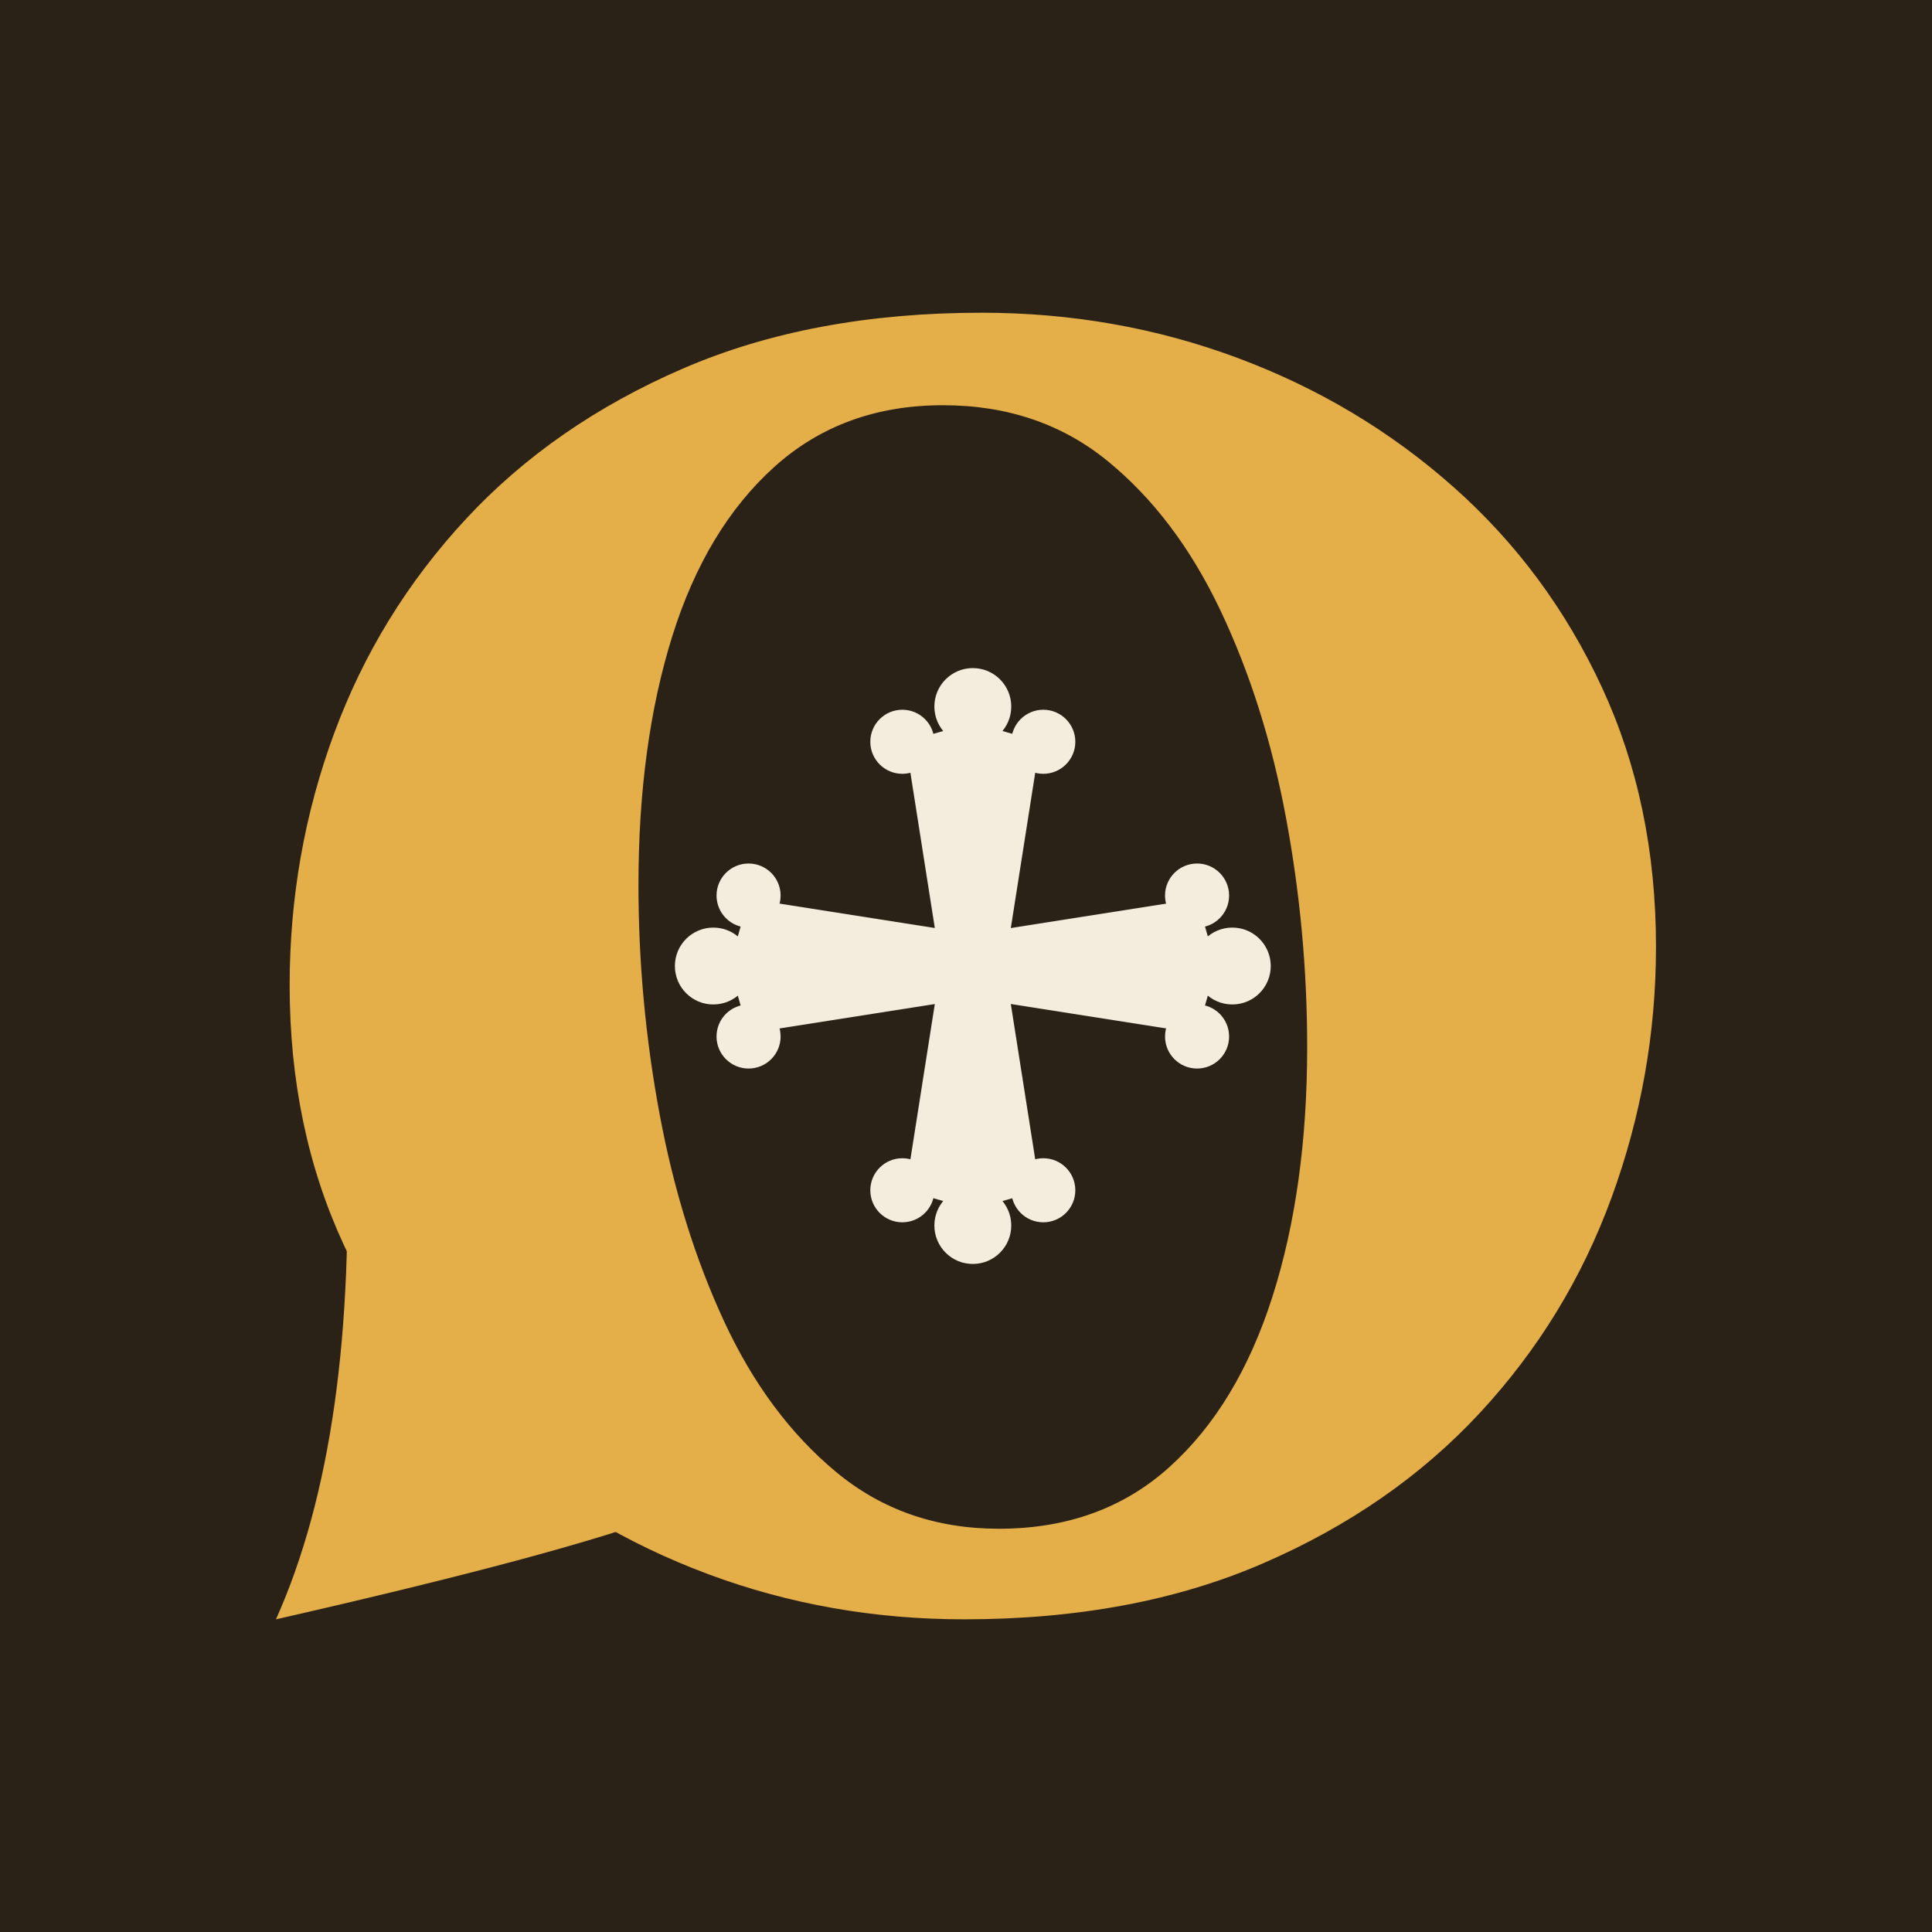
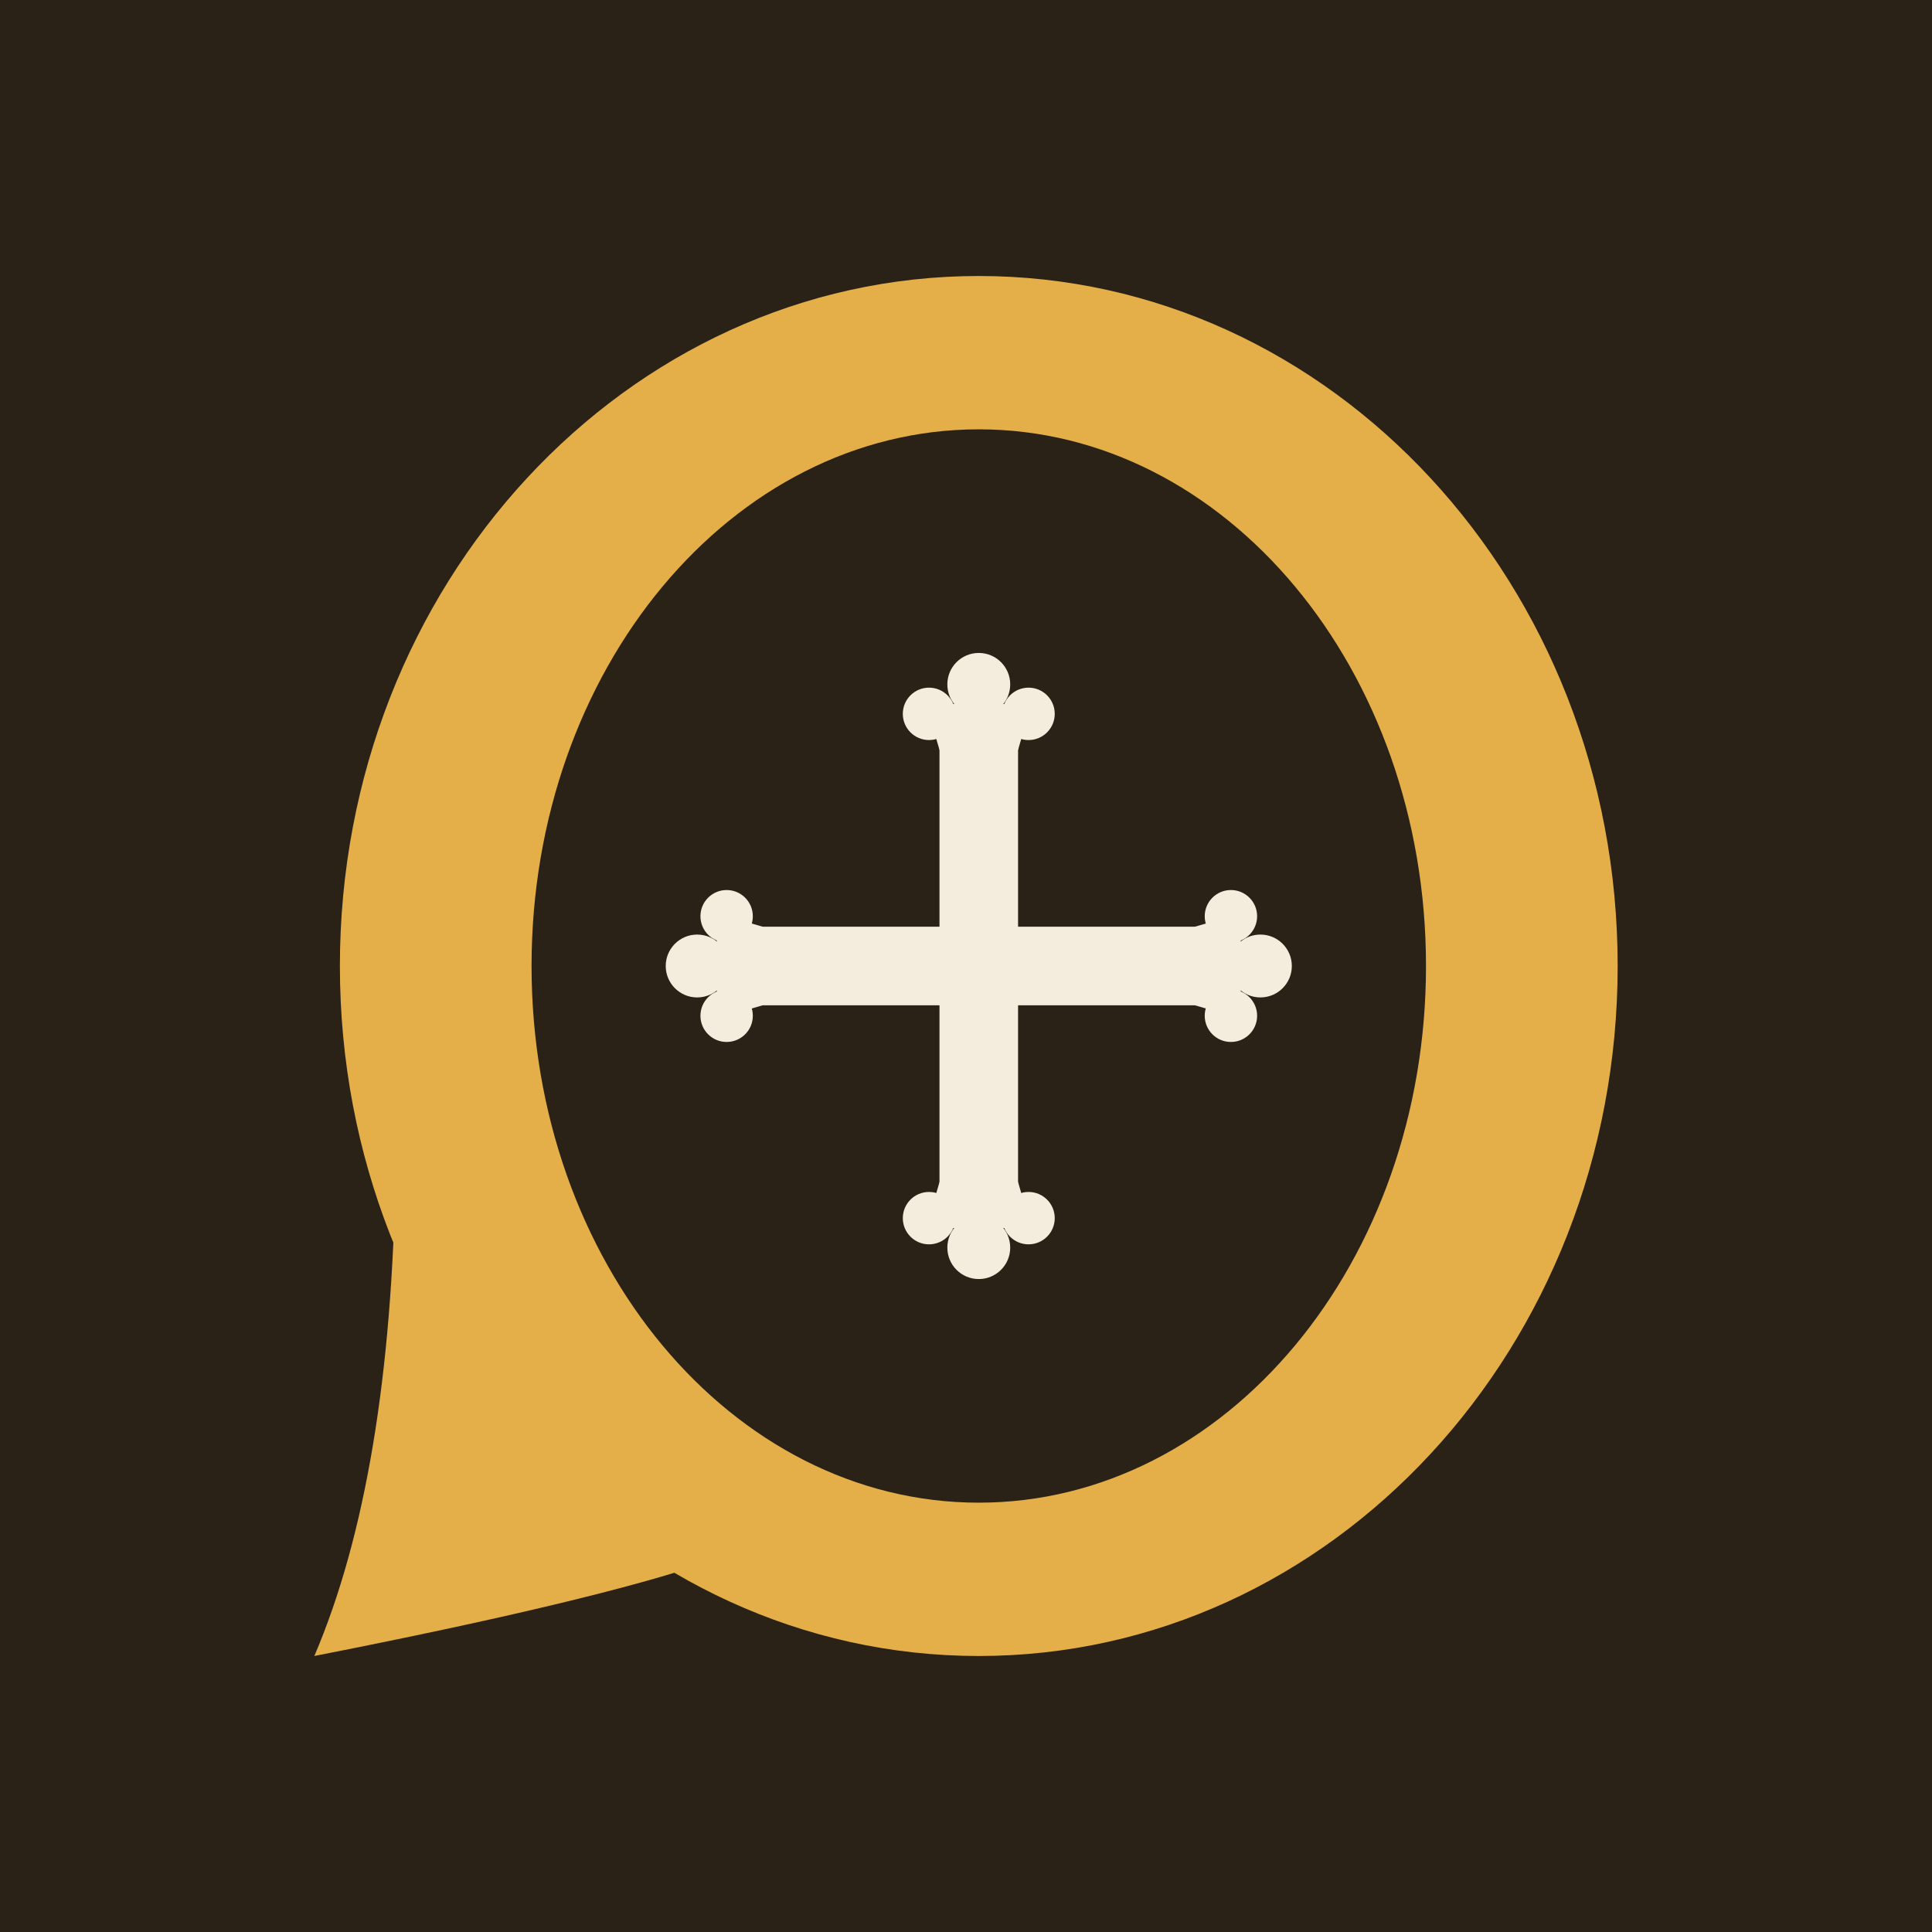
- <svg xmlns="http://www.w3.org/2000/svg" viewBox="-50.12 -330.51 401.01 401.01" role="img" aria-label="Learn Orthodoxy icon, Coptic cross">
-   <rect x="-50.12" y="-330.51" width="401.01" height="401.01" fill="#2A2117" />
-   <ellipse cx="151.8" cy="-130" rx="113.44" ry="115.26" fill="#2A2117" />
-   <path fill="#E4AE48" d="M150 5.6Q122 5.6 96.8 -3.8Q71.6 -13.2 52 -30.6Q32.4 -48 21.2 -72.2Q10 -96.4 10 -126Q10 -153.2 19.2 -178.2Q28.4 -203.2 46.6 -222.8Q64.8 -242.4 91.6 -254Q118.4 -265.6 153.6 -265.6Q181.6 -265.6 206.8 -256.2Q232 -246.8 251.6 -229.4Q271.2 -212 282.4 -187.8Q293.6 -163.6 293.6 -134Q293.6 -107.2 284.4 -82Q275.2 -56.8 257 -37.2Q238.8 -17.6 212 -6Q185.2 5.6 150 5.6ZM157.2 -13.2Q178.4 -13.2 192.6 -26Q206.8 -38.8 214 -61.4Q221.2 -84 221.2 -113.2Q221.2 -137.2 216.8 -160.8Q212.4 -184.4 203.2 -203.8Q194 -223.2 179.8 -234.8Q165.6 -246.4 145.6 -246.4Q124.8 -246.4 110.6 -233.6Q96.4 -220.8 89.4 -198.4Q82.4 -176 82.4 -146.8Q82.4 -122.8 86.8 -99.2Q91.2 -75.6 100.2 -56.2Q109.2 -36.8 123.4 -25Q137.6 -13.2 157.2 -13.2Z" />
-   <path fill="#E4AE48" d="M21.68 -96.66Q24.18 -32.37 7.16 5.6Q66.72 -7.96 88.56 -16.26A134.71 128.82 0 0 1 21.68 -96.66Z" />
-   <g fill="#F4ECDC" transform="translate(151.8 -130) scale(1.3038)">
-     <g transform="scale(1.02)">
-       <path d="M5 0L10.5 -35L0 -38L-10.5 -35L-5 0Z" />
-       <circle cx="0" cy="-40.5" r="6" />
-       <circle cx="11" cy="-35" r="5" />
-       <circle cx="-11" cy="-35" r="5" />
-       <path d="M-5 0L-10.5 35L0 38L10.5 35L5 0Z" />
-       <circle cx="0" cy="40.5" r="6" />
-       <circle cx="-11" cy="35" r="5" />
-       <circle cx="11" cy="35" r="5" />
-       <path d="M0 -5L-35 -10.5L-38 0L-35 10.5L0 5Z" />
-       <circle cx="-40.5" cy="0" r="6" />
-       <circle cx="-35" cy="-11" r="5" />
-       <circle cx="-35" cy="11" r="5" />
-       <path d="M0 5L35 10.5L38 0L35 -10.5L0 -5Z" />
-       <circle cx="40.5" cy="0" r="6" />
-       <circle cx="35" cy="11" r="5" />
-       <circle cx="35" cy="-11" r="5" />
-       <rect x="-6" y="-6" width="12" height="12" transform="rotate(45)" />
+ <svg xmlns="http://www.w3.org/2000/svg" viewBox="-153.2 -151.2 302.4 302.4" role="img" aria-label="Learn Orthodoxy icon, Coptic cross">
+   <rect x="-153.2" y="-151.2" width="302.4" height="302.4" fill="#2A2117" />
+   <ellipse cx="0" cy="0" rx="85" ry="96" fill="#2A2117" />
+   <path fill="#E4AE48" d="M-100 0A100 108 0 1 1 100 0A100 108 0 1 1 -100 0ZM-91.3 32.04A96 103.68 0 0 0 -42.08 93.19Q-60 99.36 -104 108Q-92 79.92 -91.3 32.04ZM-70 0A70 84 0 1 0 70 0A70 84 0 1 0 -70 0Z" />
+   <g fill="#F4ECDC" transform="translate(0 0) scale(1.0251)">
+     <rect x="-6" y="-40" width="12" height="80" />
+     <rect x="-40" y="-6" width="80" height="12" />
+     <g transform="rotate(0) translate(0 -40)">
+       <path d="M6 7L7.6 1.5L-7.6 1.5L-6 7Z" />
+       <circle cx="0" cy="-3" r="4.8" />
+       <circle cx="7.6" cy="1.5" r="4" />
+       <circle cx="-7.6" cy="1.5" r="4" />
+     </g>
+     <g transform="rotate(90) translate(0 -40)">
+       <path d="M6 7L7.6 1.5L-7.6 1.5L-6 7Z" />
+       <circle cx="0" cy="-3" r="4.8" />
+       <circle cx="7.6" cy="1.5" r="4" />
+       <circle cx="-7.6" cy="1.5" r="4" />
+     </g>
+     <g transform="rotate(180) translate(0 -40)">
+       <path d="M6 7L7.6 1.5L-7.6 1.5L-6 7Z" />
+       <circle cx="0" cy="-3" r="4.8" />
+       <circle cx="7.6" cy="1.5" r="4" />
+       <circle cx="-7.6" cy="1.5" r="4" />
+     </g>
+     <g transform="rotate(270) translate(0 -40)">
+       <path d="M6 7L7.6 1.5L-7.6 1.5L-6 7Z" />
+       <circle cx="0" cy="-3" r="4.8" />
+       <circle cx="7.6" cy="1.5" r="4" />
+       <circle cx="-7.6" cy="1.5" r="4" />
    </g>
  </g>
</svg>
